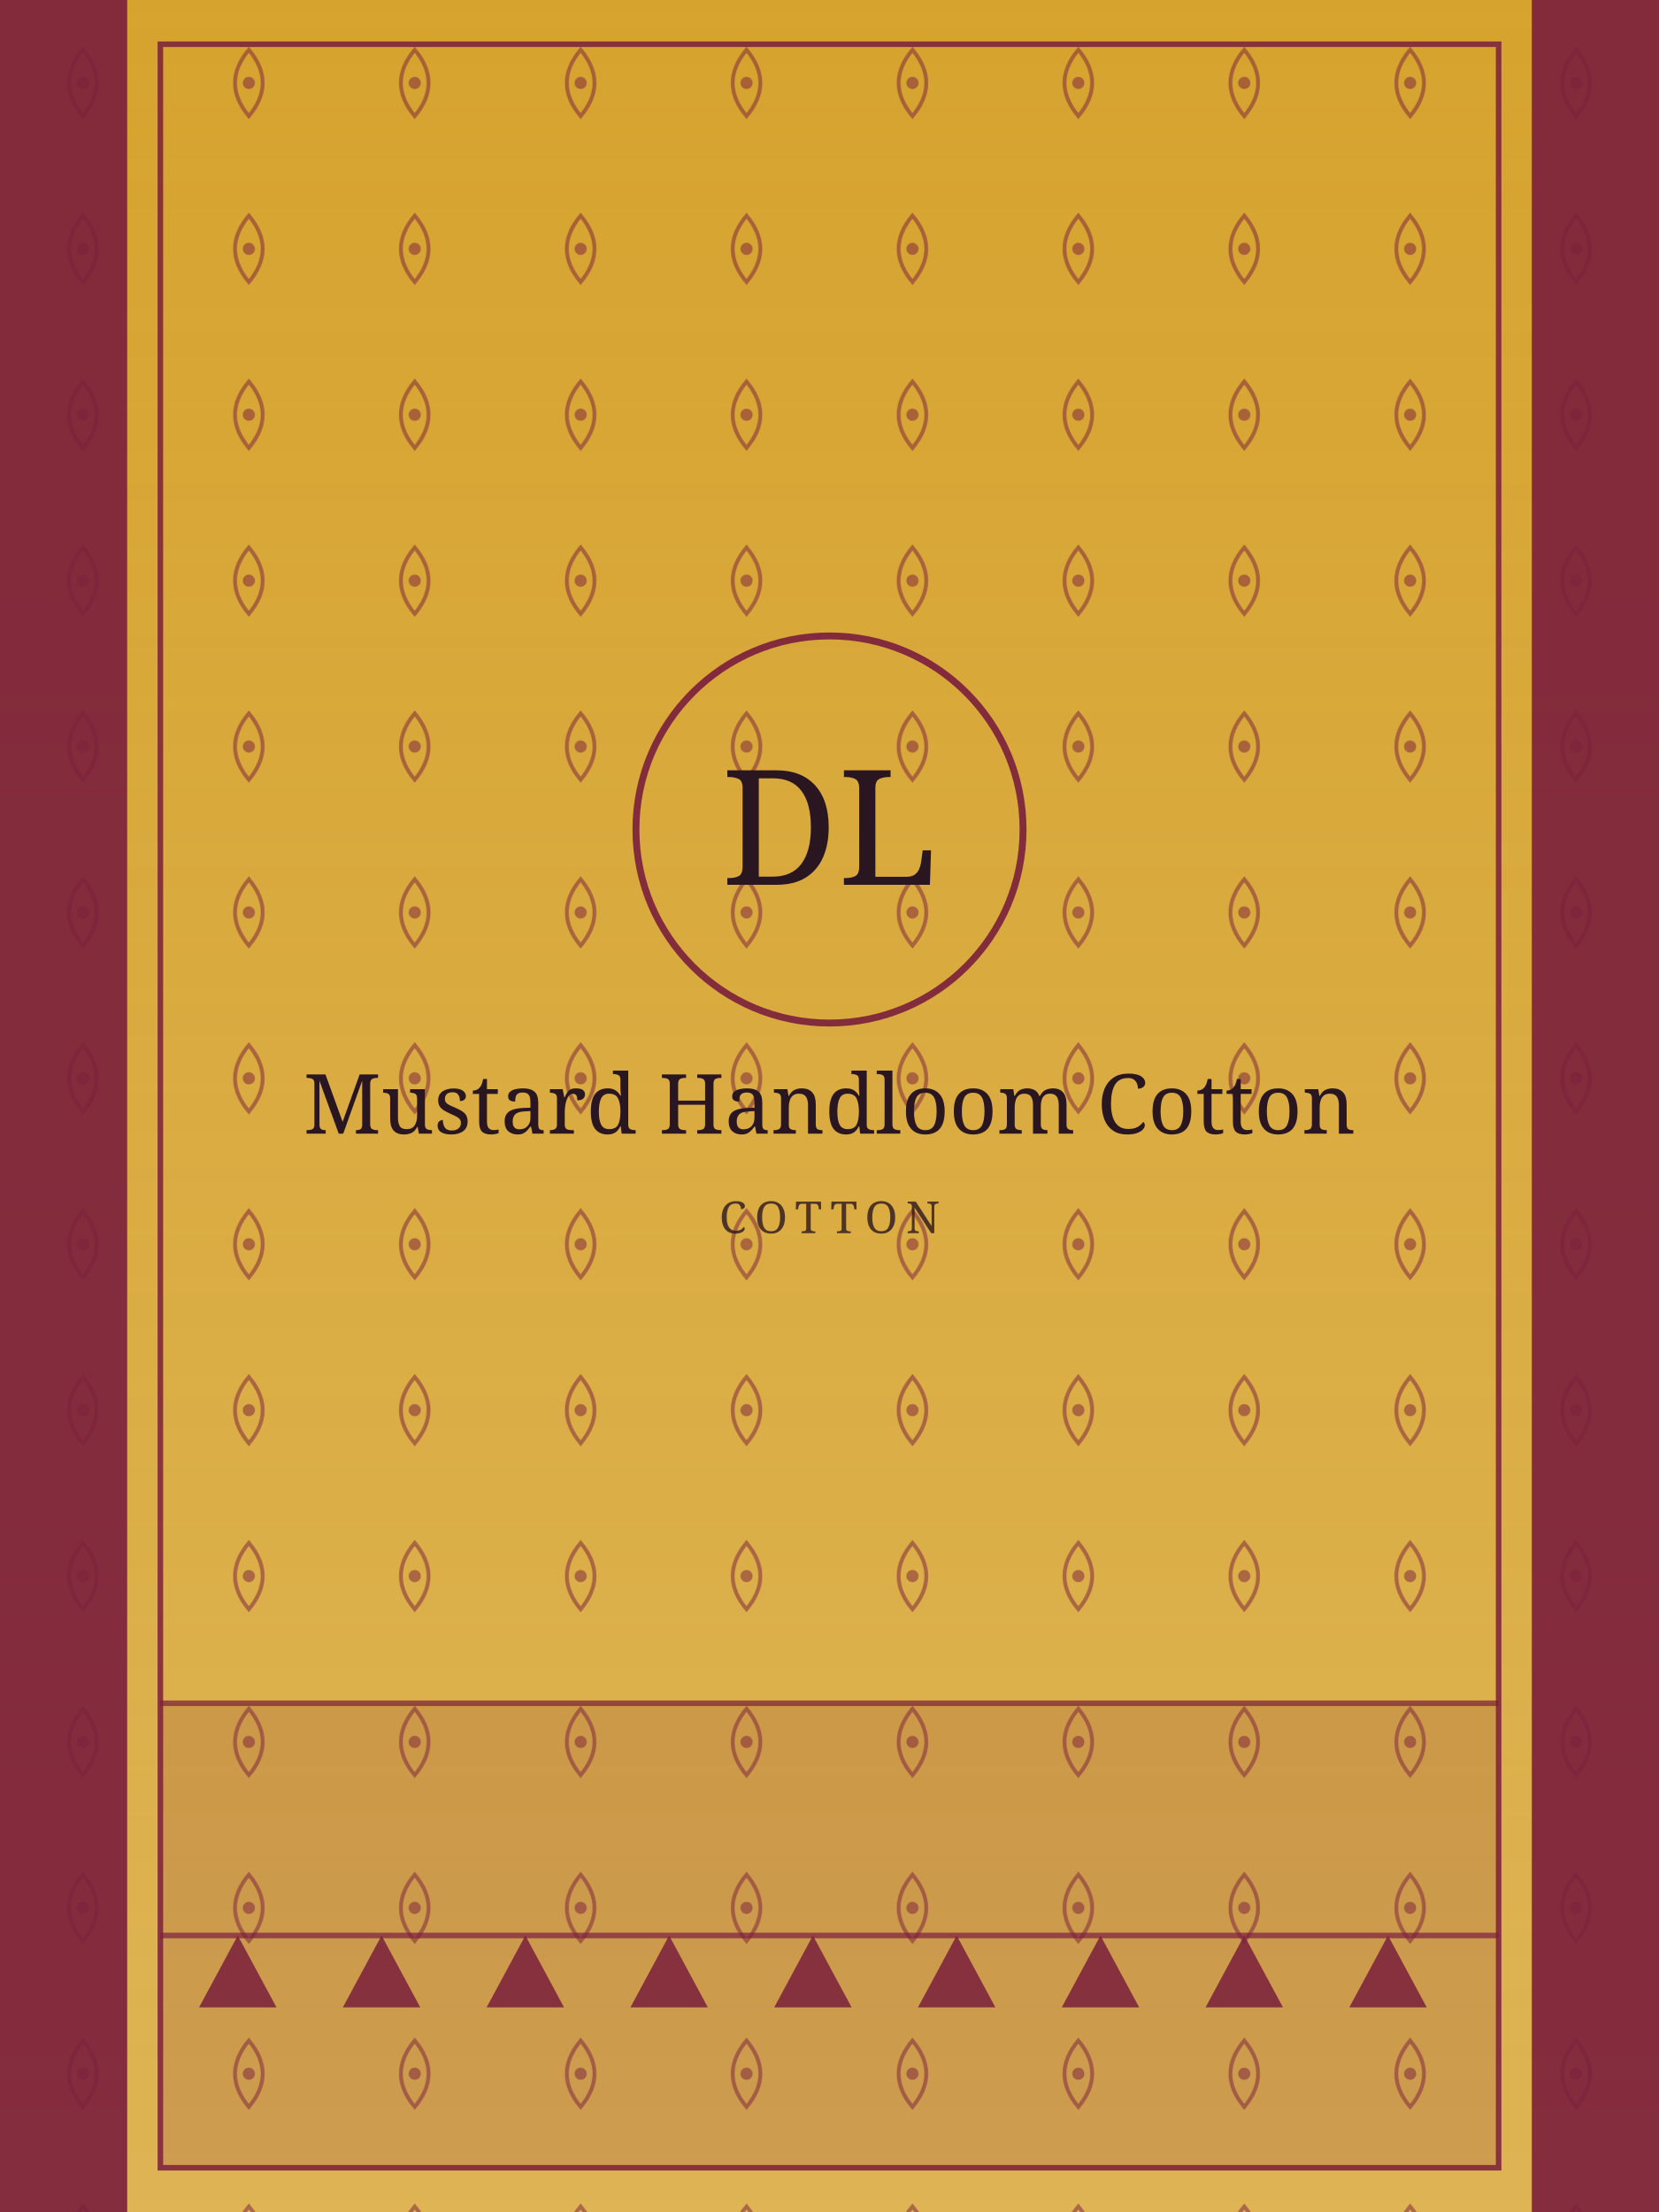
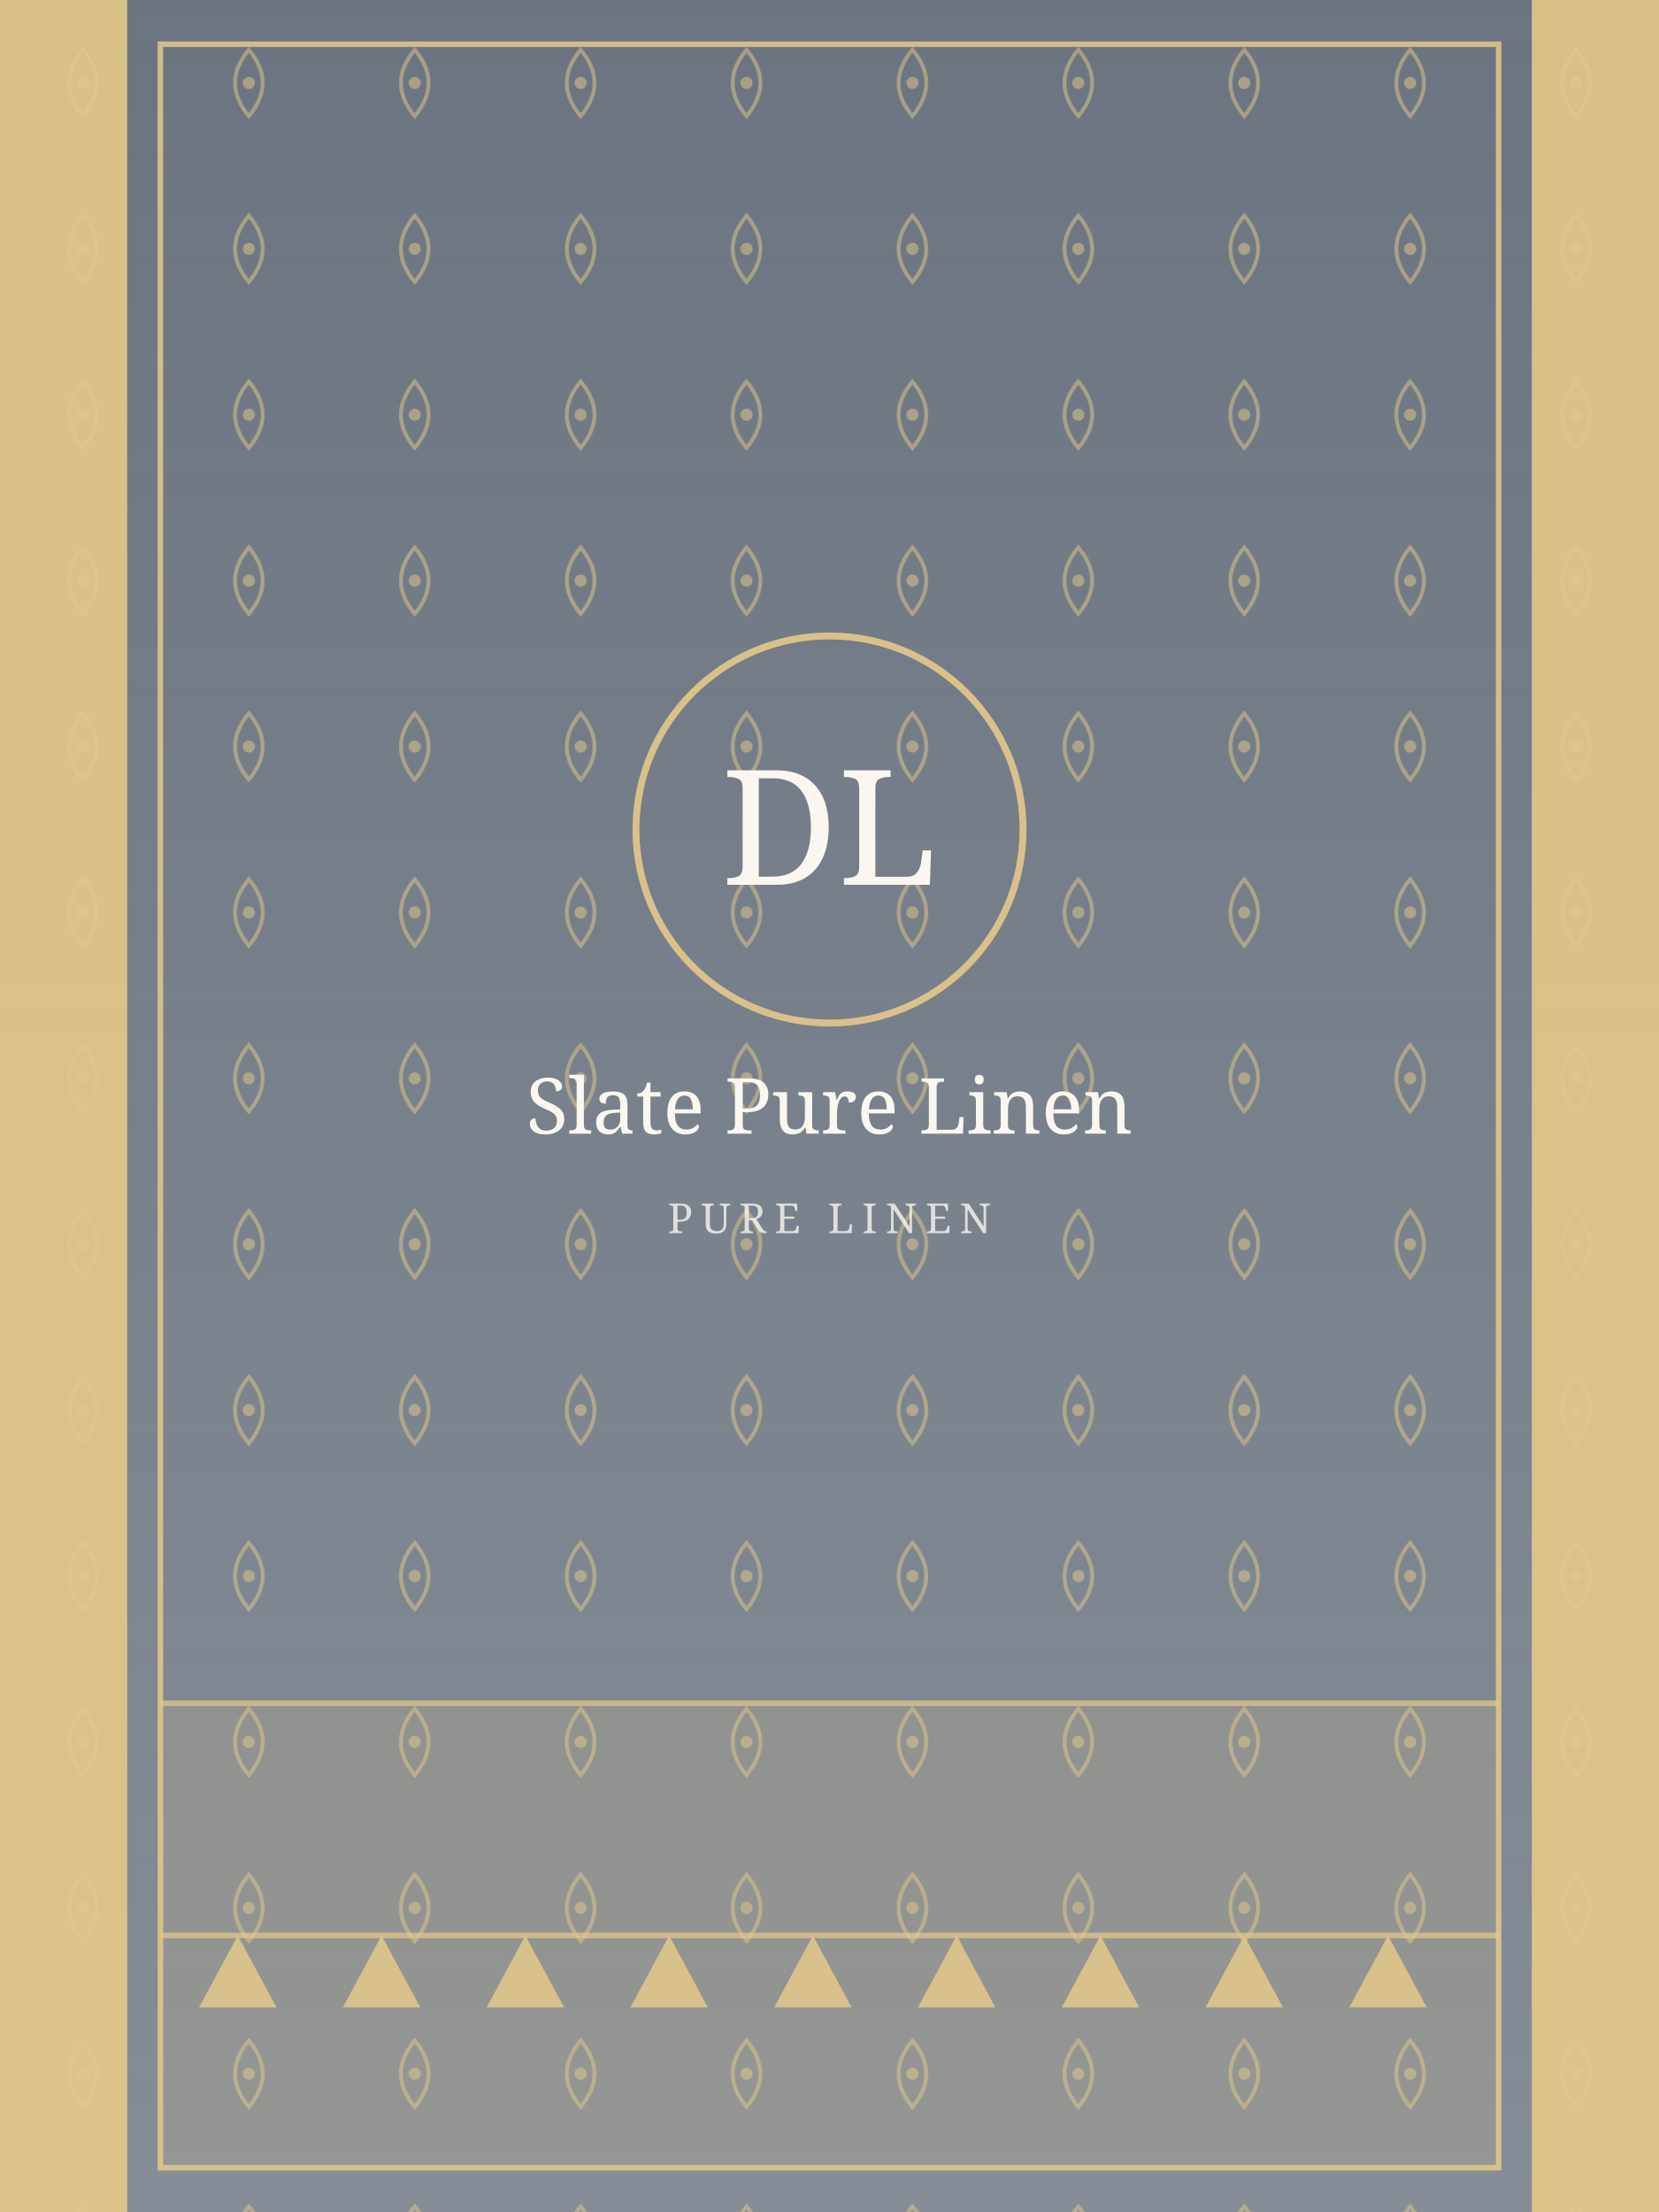
- <svg xmlns="http://www.w3.org/2000/svg" viewBox="0 0 600 800" width="600" height="800" role="img" aria-label="Mustard Handloom Cotton">
+ <svg xmlns="http://www.w3.org/2000/svg" viewBox="0 0 600 800" width="600" height="800" role="img" aria-label="Slate Pure Linen">
  <defs>
    <linearGradient id="g" x1="0" y1="0" x2="0" y2="1">
-       <stop offset="0" stop-color="#D6A32E" />
-       <stop offset="1" stop-color="#D6A32E" stop-opacity="0.82" />
+       <stop offset="0" stop-color="#6B7480" />
+       <stop offset="1" stop-color="#6B7480" stop-opacity="0.82" />
    </linearGradient>
    <pattern id="buti" width="60" height="60" patternUnits="userSpaceOnUse">
-       <g fill="none" stroke="#7A1E3C" stroke-width="1.4" opacity="0.5">
+       <g fill="none" stroke="#E4C989" stroke-width="1.4" opacity="0.5">
        <path d="M30 18 q10 12 0 24 q-10 -12 0 -24 Z" />
-         <circle cx="30" cy="30" r="2.2" fill="#7A1E3C" stroke="none" />
+         <circle cx="30" cy="30" r="2.2" fill="#E4C989" stroke="none" />
      </g>
    </pattern>
  </defs>
  <rect width="600" height="800" fill="url(#g)" />
  <rect width="600" height="800" fill="url(#buti)" />
-   <rect x="0" y="0" width="46" height="800" fill="#7A1E3C" opacity="0.9" />
-   <rect x="554" y="0" width="46" height="800" fill="#7A1E3C" opacity="0.9" />
-   <g stroke="#7A1E3C" stroke-width="2" opacity="0.85" fill="none">
+   <rect x="0" y="0" width="46" height="800" fill="#E4C989" opacity="0.9" />
+   <rect x="554" y="0" width="46" height="800" fill="#E4C989" opacity="0.9" />
+   <g stroke="#E4C989" stroke-width="2" opacity="0.85" fill="none">
    <rect x="58" y="16" width="484" height="768" />
  </g>
-   <rect x="58" y="616" width="484" height="168" fill="#7A1E3C" opacity="0.16" />
-   <g stroke="#7A1E3C" stroke-width="2" opacity="0.7" fill="none">
+   <rect x="58" y="616" width="484" height="168" fill="#E4C989" opacity="0.16" />
+   <g stroke="#E4C989" stroke-width="2" opacity="0.7" fill="none">
    <line x1="58" y1="616" x2="542" y2="616" />
    <line x1="58" y1="700" x2="542" y2="700" />
  </g>
-   <g fill="#7A1E3C" opacity="0.85">
+   <g fill="#E4C989" opacity="0.85">
    <path d="M86 700 l14 26 l-28 0 Z" />
    <path d="M138 700 l14 26 l-28 0 Z" />
    <path d="M190 700 l14 26 l-28 0 Z" />
    <path d="M242 700 l14 26 l-28 0 Z" />
    <path d="M294 700 l14 26 l-28 0 Z" />
    <path d="M346 700 l14 26 l-28 0 Z" />
    <path d="M398 700 l14 26 l-28 0 Z" />
    <path d="M450 700 l14 26 l-28 0 Z" />
    <path d="M502 700 l14 26 l-28 0 Z" />
  </g>
  <g transform="translate(300,300)">
-     <circle r="70" fill="none" stroke="#7A1E3C" stroke-width="2.5" opacity="0.9" />
-     <text x="0" y="20" text-anchor="middle" font-family="Georgia, serif" font-size="58" fill="#2A1620">DL</text>
+     <circle r="70" fill="none" stroke="#E4C989" stroke-width="2.5" opacity="0.9" />
+     <text x="0" y="20" text-anchor="middle" font-family="Georgia, serif" font-size="58" fill="#FBF6EF">DL</text>
  </g>
-   <text x="300" y="410" text-anchor="middle" font-family="Georgia, serif" font-size="30" fill="#2A1620">Mustard Handloom Cotton</text>
-   <text x="300" y="446" text-anchor="middle" font-family="Georgia, serif" font-size="16" letter-spacing="3" fill="#2A1620" opacity="0.8">COTTON</text>
+   <text x="300" y="410" text-anchor="middle" font-family="Georgia, serif" font-size="28" fill="#FBF6EF">Slate Pure Linen</text>
+   <text x="300" y="446" text-anchor="middle" font-family="Georgia, serif" font-size="15" letter-spacing="3" fill="#FBF6EF" opacity="0.8">PURE LINEN</text>
</svg>
